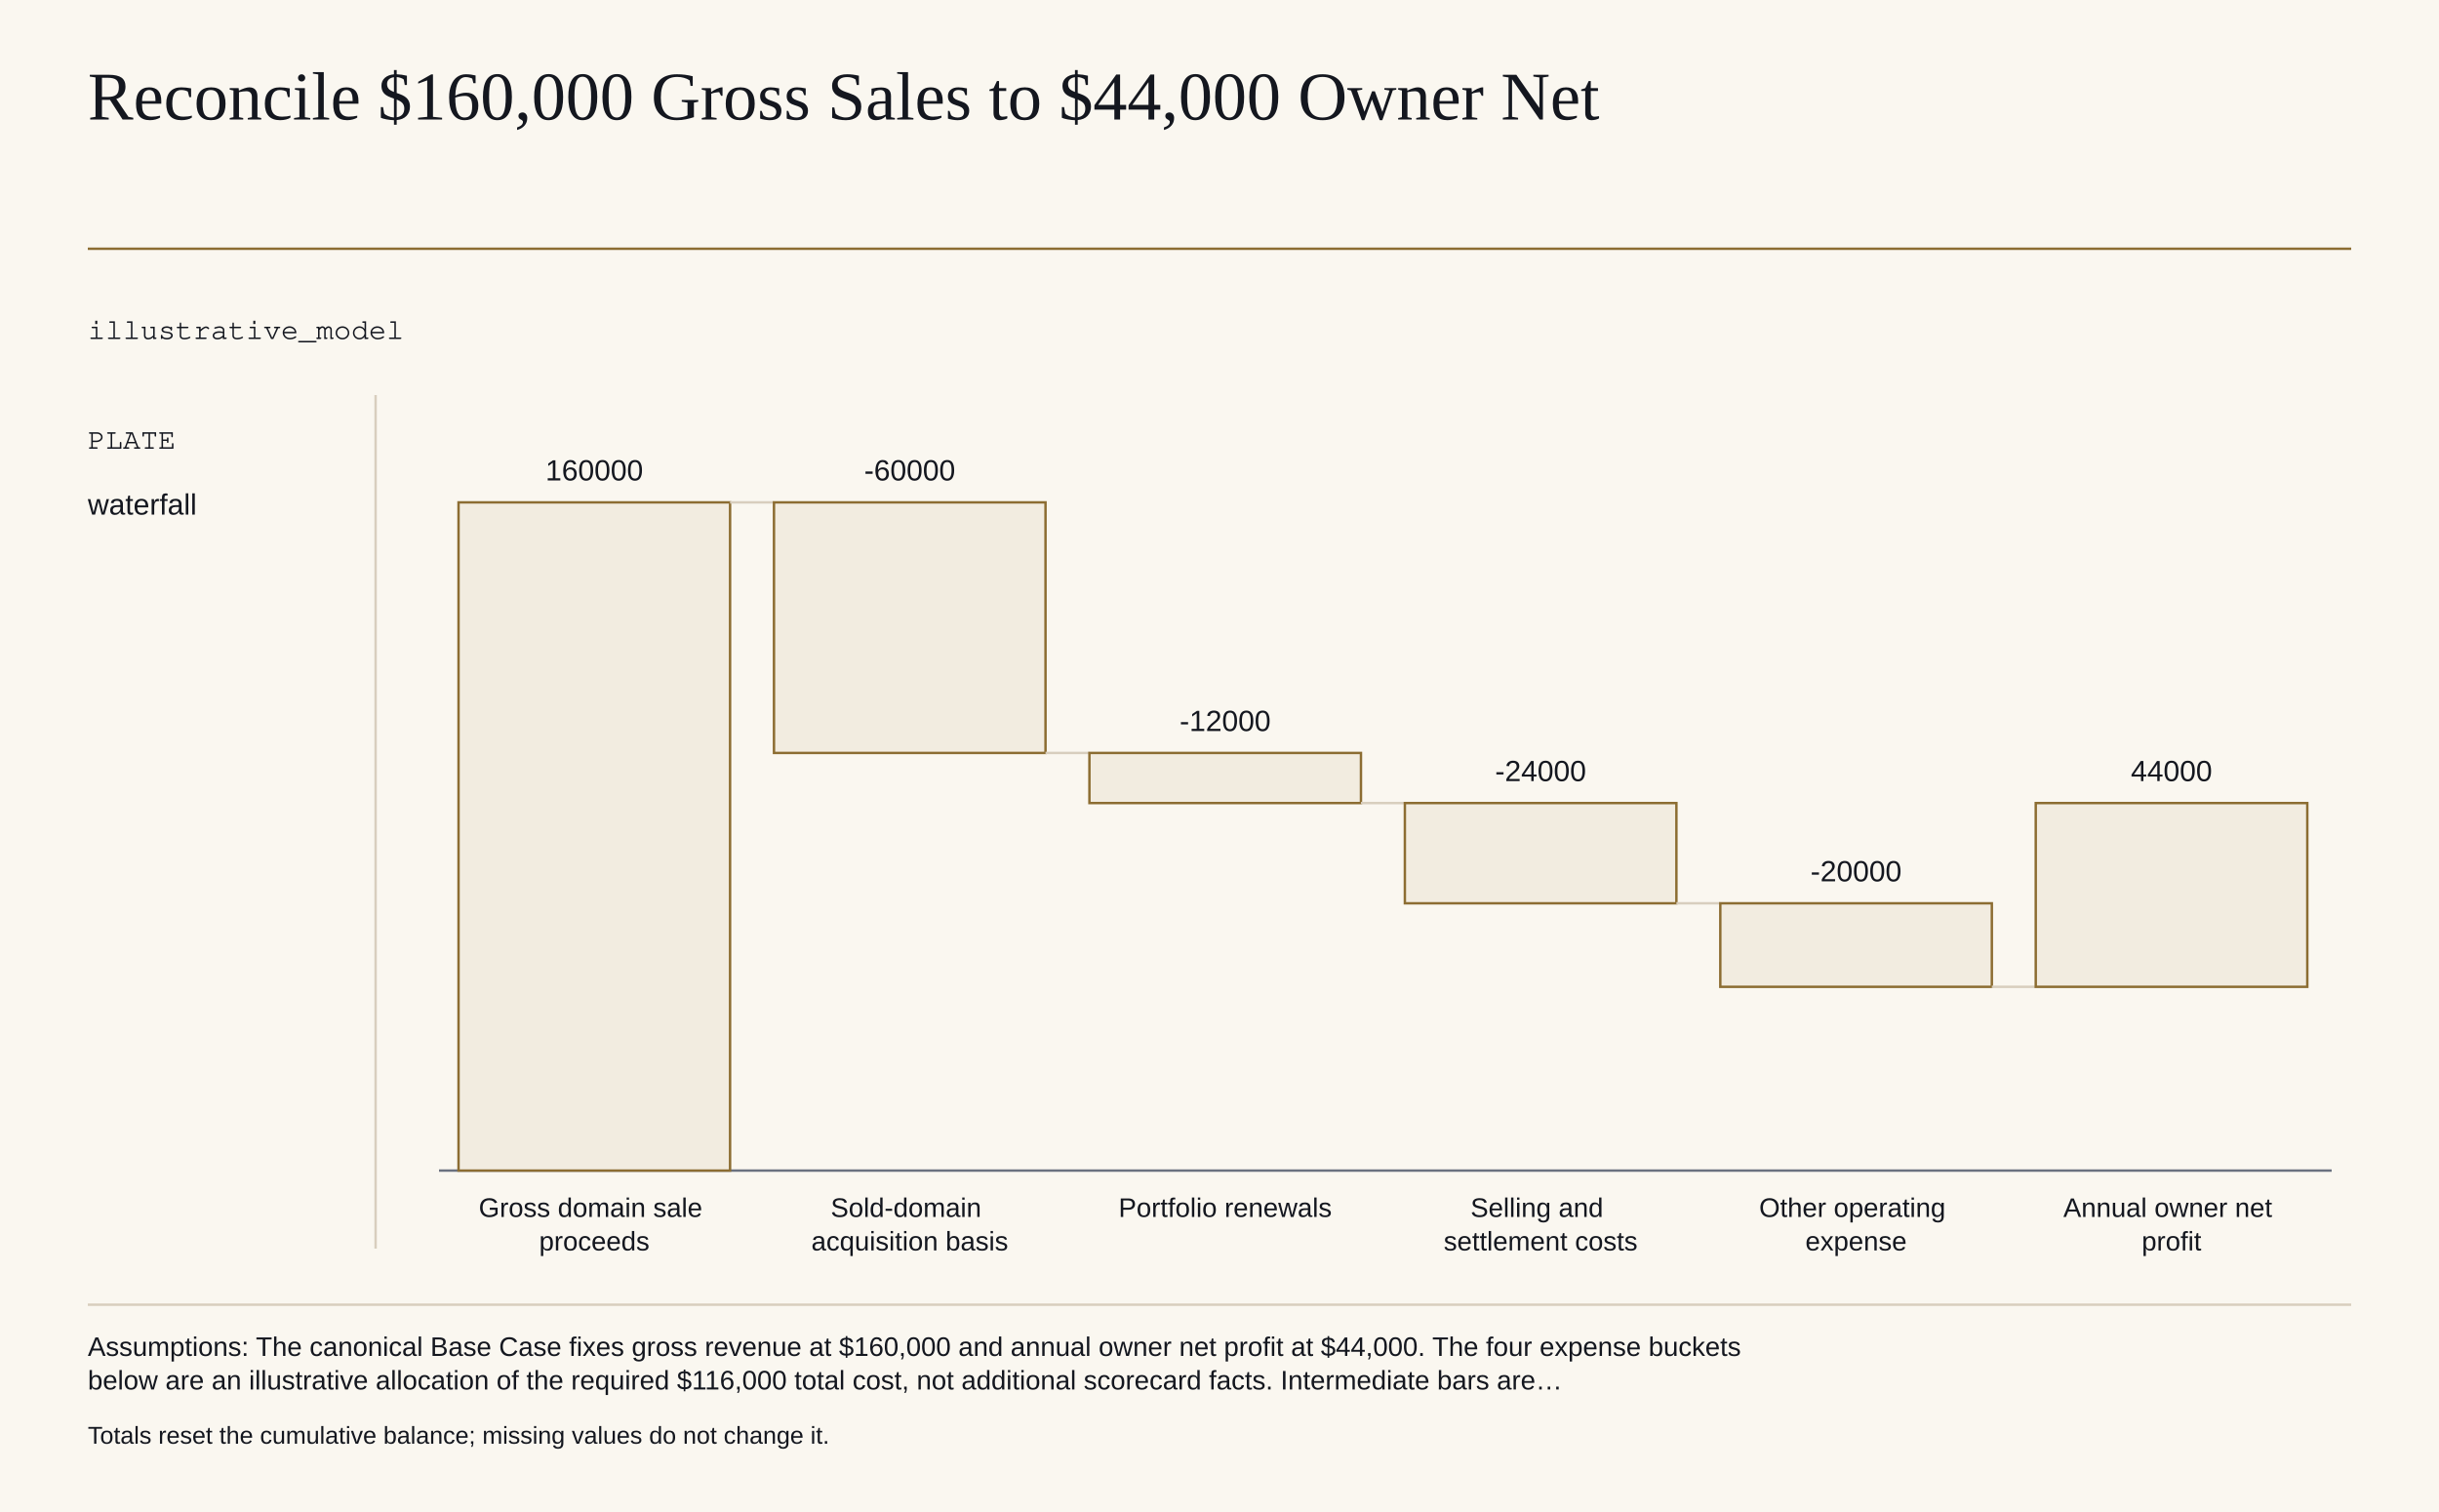
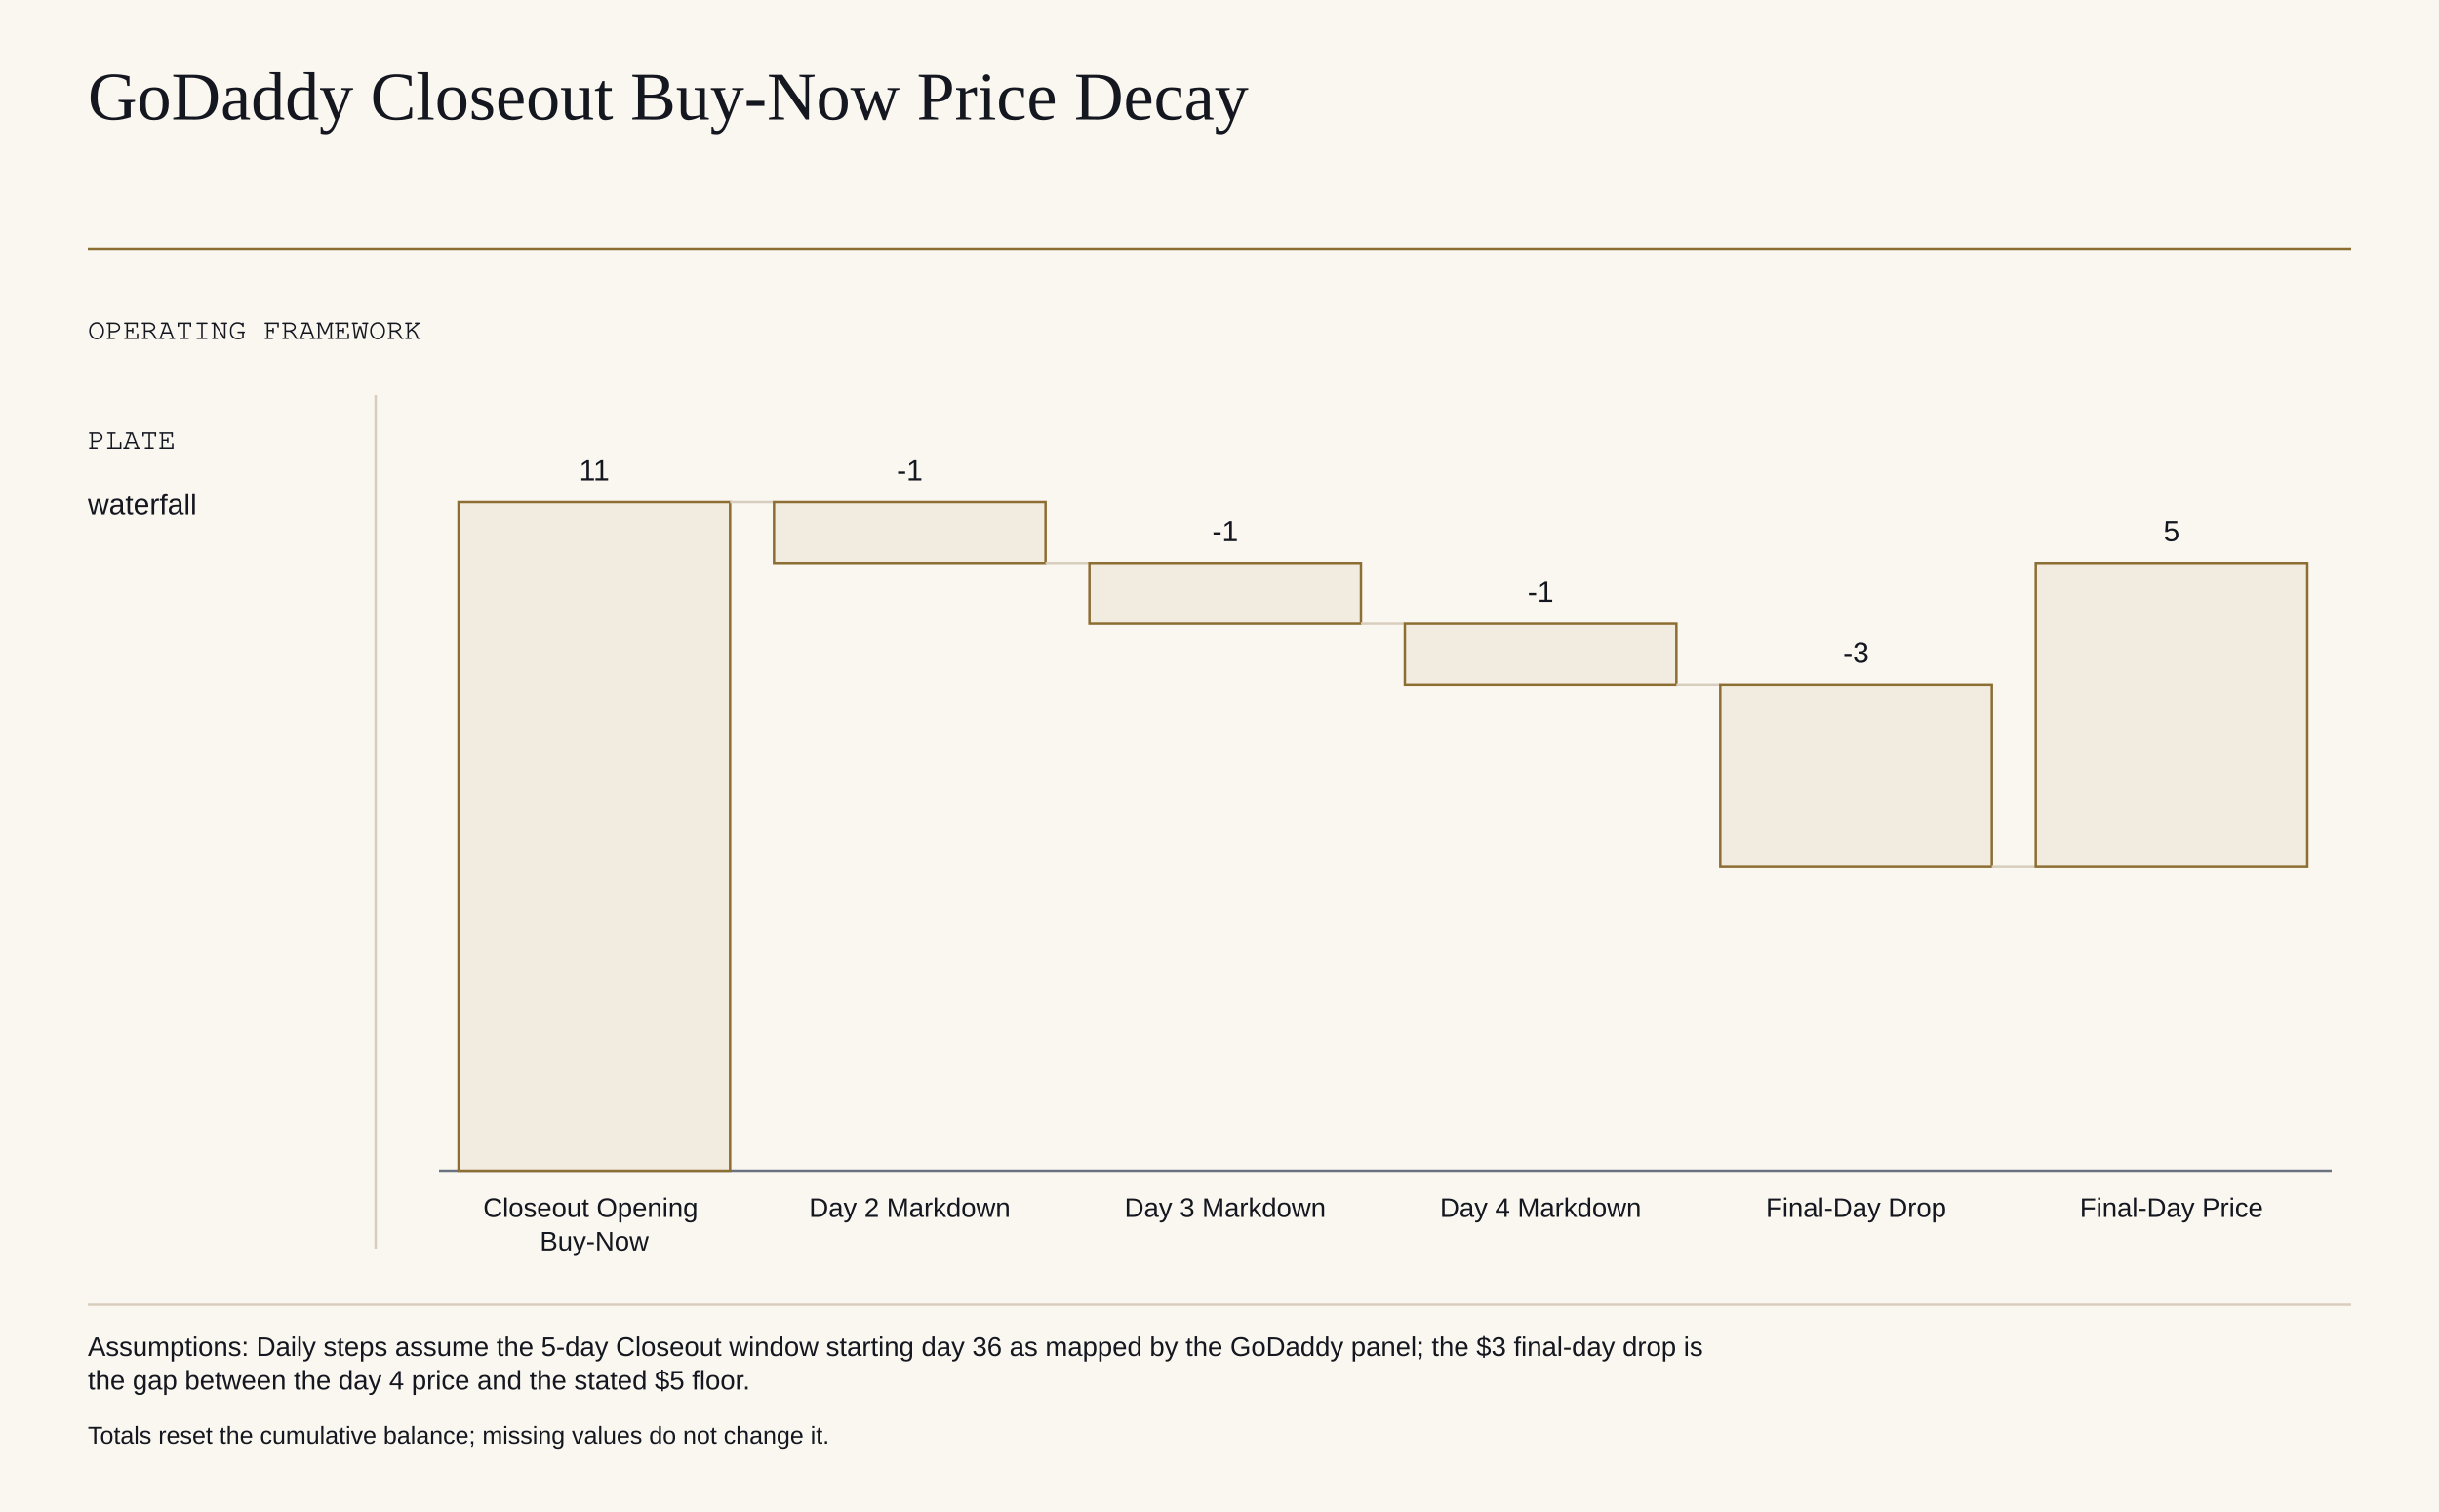
<svg xmlns="http://www.w3.org/2000/svg" viewBox="0 0 1000 620" role="img">
  <rect x="0" y="0" width="1000" height="620" fill="#FAF7F0" stroke="none" stroke-width="1" />
  <text x="36" y="49" font-family="Georgia, 'Times New Roman', serif" font-size="28" fill="#14171F" text-anchor="start" style="font-variant-numeric:tabular-nums">
-     <tspan x="36" dy="0">Reconcile $160,000 Gross Sales to $44,000 Owner Net</tspan>
+     <tspan x="36" dy="0">GoDaddy Closeout Buy-Now Price Decay</tspan>
  </text>
  <line x1="36" y1="102" x2="964" y2="102" stroke="#8C6D32" stroke-width="1" />
  <text x="36" y="139" font-family="Courier, monospace" font-size="12" fill="#14171F" text-anchor="start" style="font-variant-numeric:tabular-nums">
-     <tspan x="36" dy="0">illustrative_model</tspan>
+     <tspan x="36" dy="0">OPERATING FRAMEWORK</tspan>
  </text>
  <line x1="154" y1="162" x2="154" y2="512" stroke="#D8CEBE" stroke-width="1" />
  <text x="36" y="184" font-family="Courier, monospace" font-size="12" fill="#14171F" text-anchor="start" style="font-variant-numeric:tabular-nums">
    <tspan x="36" dy="0">PLATE</tspan>
  </text>
  <text x="36" y="211" font-family="Arial, Helvetica, sans-serif" font-size="12" fill="#14171F" text-anchor="start" style="font-variant-numeric:tabular-nums">
    <tspan x="36" dy="0">waterfall</tspan>
  </text>
  <line x1="180" y1="480.0" x2="956" y2="480.0" stroke="#6B7280" stroke-width="1" />
  <rect x="188.0" y="206.0" width="111.333" height="274.0" fill="#F2ECE0" stroke="#8C6D32" stroke-width="1" />
  <text x="243.667" y="197.0" font-family="Arial, Helvetica, sans-serif" font-size="12" fill="#14171F" text-anchor="middle" style="font-variant-numeric:tabular-nums">
-     <tspan x="243.667" dy="0">160000</tspan>
+     <tspan x="243.667" dy="0">11</tspan>
  </text>
  <text x="243.667" y="499" font-family="Arial, Helvetica, sans-serif" font-size="11" fill="#14171F" text-anchor="middle" style="font-variant-numeric:tabular-nums">
-     <tspan x="243.667" dy="0">Gross domain sale</tspan>
-     <tspan x="243.667" dy="13.75">proceeds</tspan>
+     <tspan x="243.667" dy="0">Closeout Opening</tspan>
+     <tspan x="243.667" dy="13.75">Buy-Now</tspan>
  </text>
  <line x1="299.333" y1="206.0" x2="317.333" y2="206.0" stroke="#D8CEBE" stroke-width="1" />
-   <rect x="317.333" y="206.0" width="111.333" height="102.75" fill="#F2ECE0" stroke="#8C6D32" stroke-width="1" />
+   <rect x="317.333" y="206.0" width="111.333" height="24.909" fill="#F2ECE0" stroke="#8C6D32" stroke-width="1" />
  <text x="373" y="197.0" font-family="Arial, Helvetica, sans-serif" font-size="12" fill="#14171F" text-anchor="middle" style="font-variant-numeric:tabular-nums">
-     <tspan x="373" dy="0">-60000</tspan>
+     <tspan x="373" dy="0">-1</tspan>
  </text>
  <text x="373" y="499" font-family="Arial, Helvetica, sans-serif" font-size="11" fill="#14171F" text-anchor="middle" style="font-variant-numeric:tabular-nums">
-     <tspan x="373" dy="0">Sold-domain</tspan>
-     <tspan x="373" dy="13.75">acquisition basis</tspan>
+     <tspan x="373" dy="0">Day 2 Markdown</tspan>
  </text>
-   <line x1="428.667" y1="308.75" x2="446.667" y2="308.75" stroke="#D8CEBE" stroke-width="1" />
-   <rect x="446.667" y="308.75" width="111.333" height="20.55" fill="#F2ECE0" stroke="#8C6D32" stroke-width="1" />
-   <text x="502.333" y="299.75" font-family="Arial, Helvetica, sans-serif" font-size="12" fill="#14171F" text-anchor="middle" style="font-variant-numeric:tabular-nums">
-     <tspan x="502.333" dy="0">-12000</tspan>
+   <line x1="428.667" y1="230.909" x2="446.667" y2="230.909" stroke="#D8CEBE" stroke-width="1" />
+   <rect x="446.667" y="230.909" width="111.333" height="24.909" fill="#F2ECE0" stroke="#8C6D32" stroke-width="1" />
+   <text x="502.333" y="221.909" font-family="Arial, Helvetica, sans-serif" font-size="12" fill="#14171F" text-anchor="middle" style="font-variant-numeric:tabular-nums">
+     <tspan x="502.333" dy="0">-1</tspan>
  </text>
  <text x="502.333" y="499" font-family="Arial, Helvetica, sans-serif" font-size="11" fill="#14171F" text-anchor="middle" style="font-variant-numeric:tabular-nums">
-     <tspan x="502.333" dy="0">Portfolio renewals</tspan>
+     <tspan x="502.333" dy="0">Day 3 Markdown</tspan>
  </text>
-   <line x1="558.0" y1="329.3" x2="576.0" y2="329.3" stroke="#D8CEBE" stroke-width="1" />
-   <rect x="576.0" y="329.3" width="111.333" height="41.1" fill="#F2ECE0" stroke="#8C6D32" stroke-width="1" />
-   <text x="631.667" y="320.3" font-family="Arial, Helvetica, sans-serif" font-size="12" fill="#14171F" text-anchor="middle" style="font-variant-numeric:tabular-nums">
-     <tspan x="631.667" dy="0">-24000</tspan>
+   <line x1="558.0" y1="255.818" x2="576.0" y2="255.818" stroke="#D8CEBE" stroke-width="1" />
+   <rect x="576.0" y="255.818" width="111.333" height="24.909" fill="#F2ECE0" stroke="#8C6D32" stroke-width="1" />
+   <text x="631.667" y="246.818" font-family="Arial, Helvetica, sans-serif" font-size="12" fill="#14171F" text-anchor="middle" style="font-variant-numeric:tabular-nums">
+     <tspan x="631.667" dy="0">-1</tspan>
  </text>
  <text x="631.667" y="499" font-family="Arial, Helvetica, sans-serif" font-size="11" fill="#14171F" text-anchor="middle" style="font-variant-numeric:tabular-nums">
-     <tspan x="631.667" dy="0">Selling and</tspan>
-     <tspan x="631.667" dy="13.75">settlement costs</tspan>
+     <tspan x="631.667" dy="0">Day 4 Markdown</tspan>
  </text>
-   <line x1="687.333" y1="370.4" x2="705.333" y2="370.4" stroke="#D8CEBE" stroke-width="1" />
-   <rect x="705.333" y="370.4" width="111.333" height="34.25" fill="#F2ECE0" stroke="#8C6D32" stroke-width="1" />
-   <text x="761.0" y="361.4" font-family="Arial, Helvetica, sans-serif" font-size="12" fill="#14171F" text-anchor="middle" style="font-variant-numeric:tabular-nums">
-     <tspan x="761.0" dy="0">-20000</tspan>
+   <line x1="687.333" y1="280.727" x2="705.333" y2="280.727" stroke="#D8CEBE" stroke-width="1" />
+   <rect x="705.333" y="280.727" width="111.333" height="74.727" fill="#F2ECE0" stroke="#8C6D32" stroke-width="1" />
+   <text x="761.0" y="271.727" font-family="Arial, Helvetica, sans-serif" font-size="12" fill="#14171F" text-anchor="middle" style="font-variant-numeric:tabular-nums">
+     <tspan x="761.0" dy="0">-3</tspan>
  </text>
  <text x="761.0" y="499" font-family="Arial, Helvetica, sans-serif" font-size="11" fill="#14171F" text-anchor="middle" style="font-variant-numeric:tabular-nums">
-     <tspan x="761.0" dy="0">Other operating</tspan>
-     <tspan x="761.0" dy="13.75">expense</tspan>
+     <tspan x="761.0" dy="0">Final-Day Drop</tspan>
  </text>
-   <line x1="816.667" y1="404.65" x2="834.667" y2="404.65" stroke="#D8CEBE" stroke-width="1" />
-   <rect x="834.667" y="329.3" width="111.333" height="75.35" fill="#F2ECE0" stroke="#8C6D32" stroke-width="1" />
-   <text x="890.333" y="320.3" font-family="Arial, Helvetica, sans-serif" font-size="12" fill="#14171F" text-anchor="middle" style="font-variant-numeric:tabular-nums">
-     <tspan x="890.333" dy="0">44000</tspan>
+   <line x1="816.667" y1="355.455" x2="834.667" y2="355.455" stroke="#D8CEBE" stroke-width="1" />
+   <rect x="834.667" y="230.909" width="111.333" height="124.545" fill="#F2ECE0" stroke="#8C6D32" stroke-width="1" />
+   <text x="890.333" y="221.909" font-family="Arial, Helvetica, sans-serif" font-size="12" fill="#14171F" text-anchor="middle" style="font-variant-numeric:tabular-nums">
+     <tspan x="890.333" dy="0">5</tspan>
  </text>
  <text x="890.333" y="499" font-family="Arial, Helvetica, sans-serif" font-size="11" fill="#14171F" text-anchor="middle" style="font-variant-numeric:tabular-nums">
-     <tspan x="890.333" dy="0">Annual owner net</tspan>
-     <tspan x="890.333" dy="13.75">profit</tspan>
+     <tspan x="890.333" dy="0">Final-Day Price</tspan>
  </text>
  <line x1="36" y1="535" x2="964" y2="535" stroke="#D8CEBE" stroke-width="1" />
  <text x="36" y="556" font-family="Arial, Helvetica, sans-serif" font-size="11" fill="#14171F" text-anchor="start" style="font-variant-numeric:tabular-nums">
-     <tspan x="36" dy="0">Assumptions: The canonical Base Case fixes gross revenue at $160,000 and annual owner net profit at $44,000. The four expense buckets</tspan>
-     <tspan x="36" dy="13.75">below are an illustrative allocation of the required $116,000 total cost, not additional scorecard facts. Intermediate bars are…</tspan>
+     <tspan x="36" dy="0">Assumptions: Daily steps assume the 5-day Closeout window starting day 36 as mapped by the GoDaddy panel; the $3 final-day drop is</tspan>
+     <tspan x="36" dy="13.75">the gap between the day 4 price and the stated $5 floor.</tspan>
  </text>
  <text x="36" y="592" font-family="Arial, Helvetica, sans-serif" font-size="10" fill="#14171F" text-anchor="start" style="font-variant-numeric:tabular-nums">
    <tspan x="36" dy="0">Totals reset the cumulative balance; missing values do not change it.</tspan>
  </text>
</svg>
